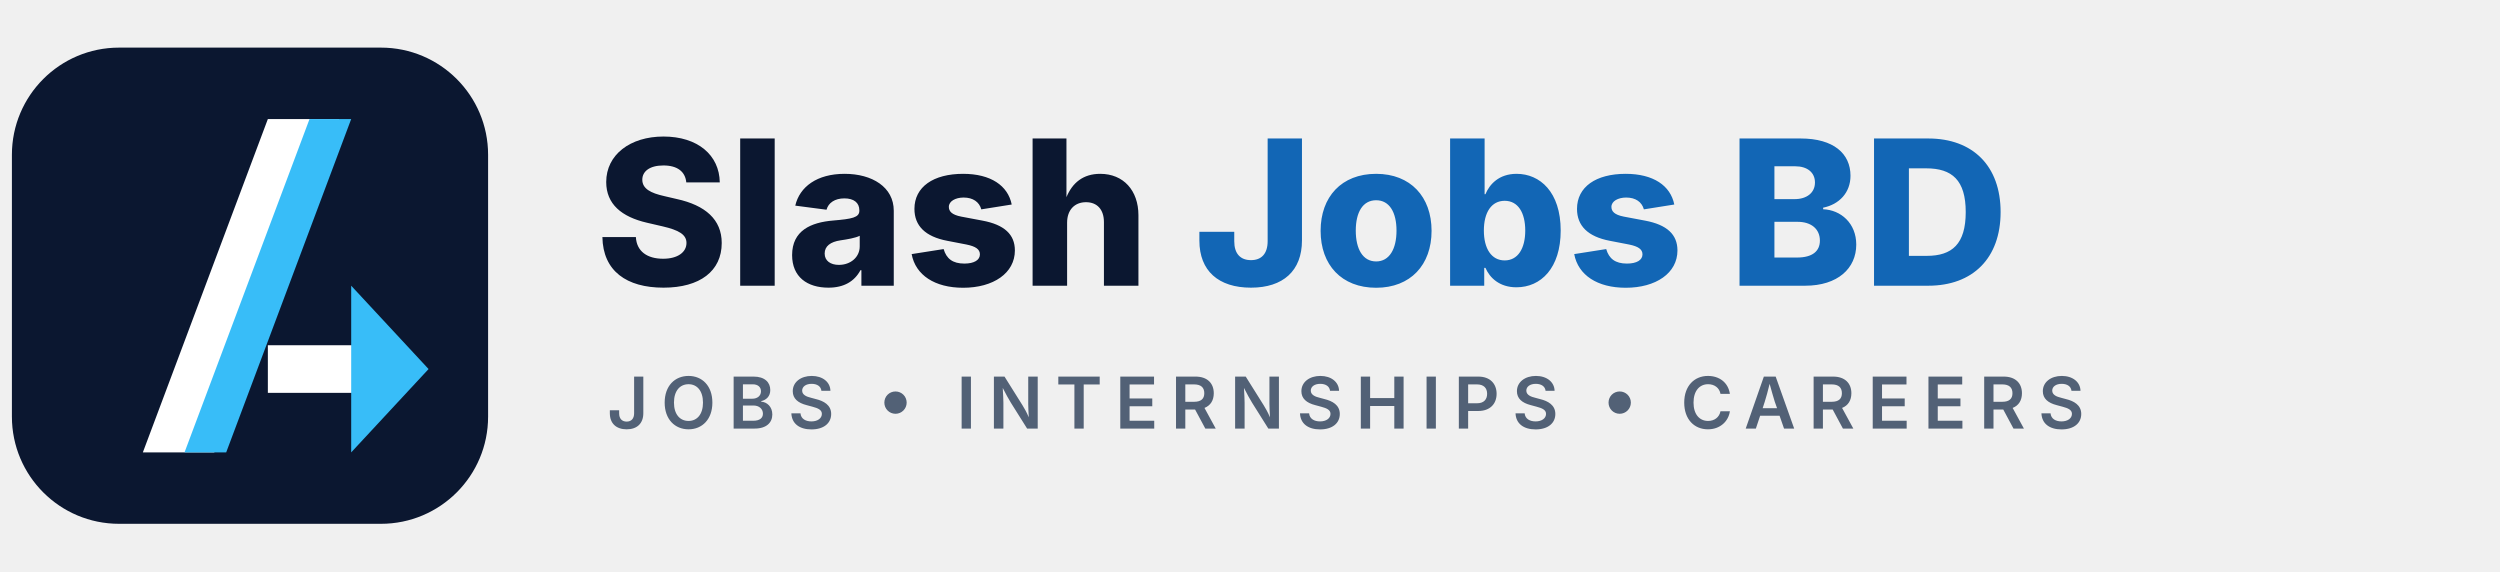
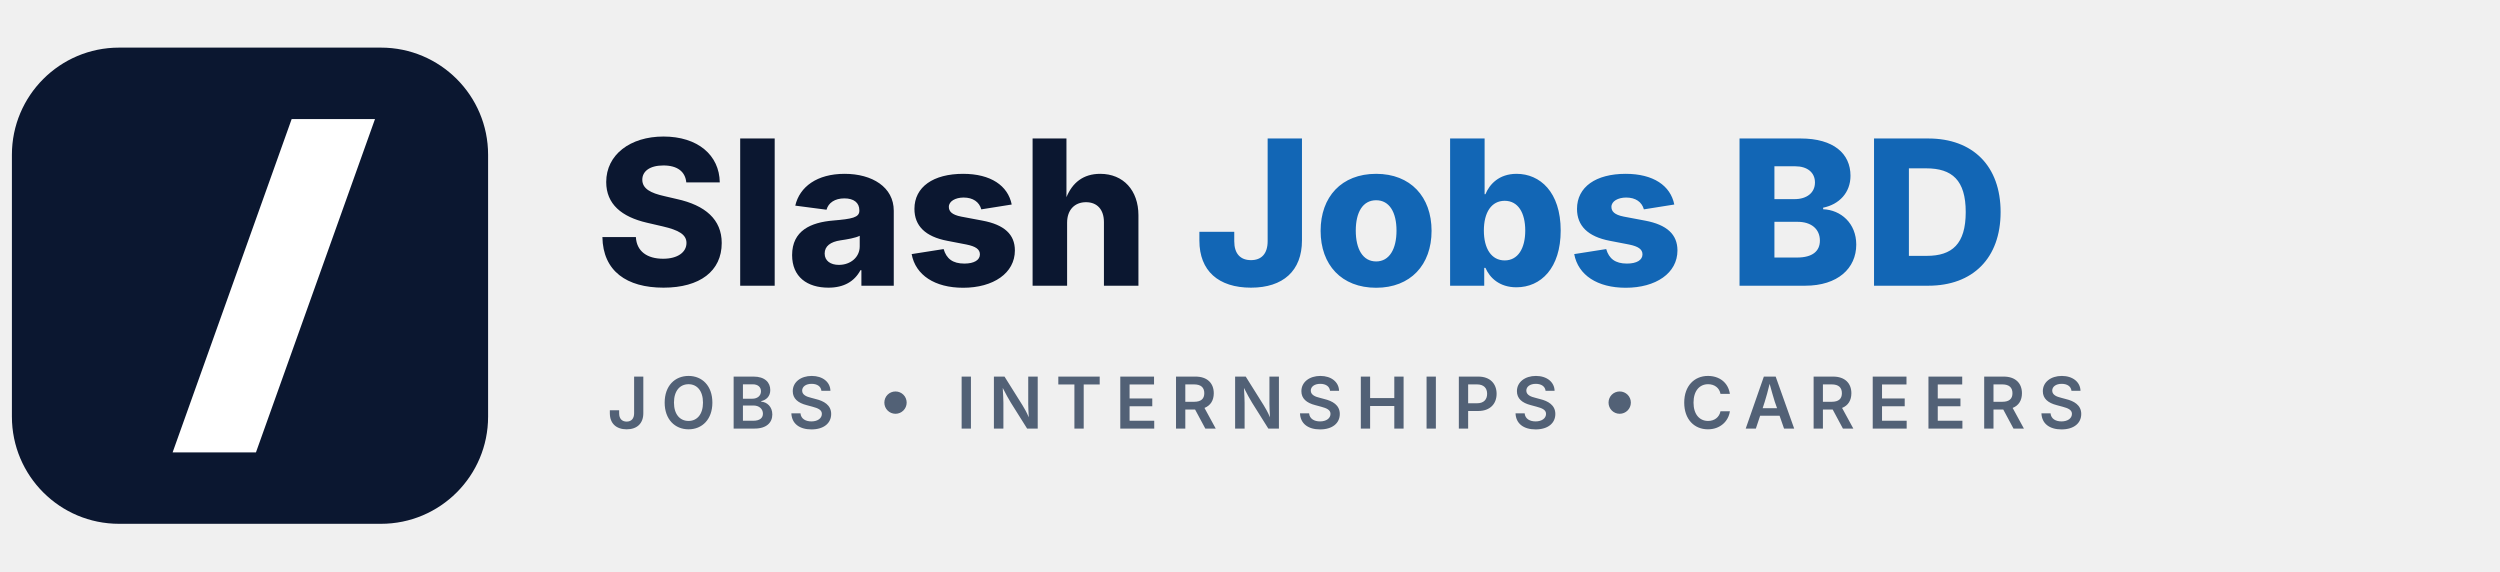
<svg xmlns="http://www.w3.org/2000/svg" width="420" height="96" viewBox="0 0 420 96" role="img" aria-labelledby="title">
  <rect x="2" y="8" width="80" height="80" rx="18" fill="#0B1730" />
-   <path d="M45 20 24 76h12l21-56z" fill="#FFFFFF" />
-   <path d="M52 20 31 76h7l21-56z" fill="#38BDF8" />
-   <path d="M45 58h19v8H45z" fill="#FFFFFF" />
-   <path d="M59 48 72 62 59 76z" fill="#38BDF8" />
+   <path d="M49 20 29 76h14l20-56z" fill="#FFFFFF" />
  <text x="100" y="48" font-family="Inter,Arial,sans-serif" font-size="34" font-weight="800" fill="#0B1730">Slash <tspan fill="#1266B5">Jobs BD</tspan>
  </text>
  <text x="102" y="72" font-family="Inter,Arial,sans-serif" font-size="12" font-weight="600" letter-spacing="2.1" fill="#526176">JOBS • INTERNSHIPS • CAREERS</text>
</svg>
